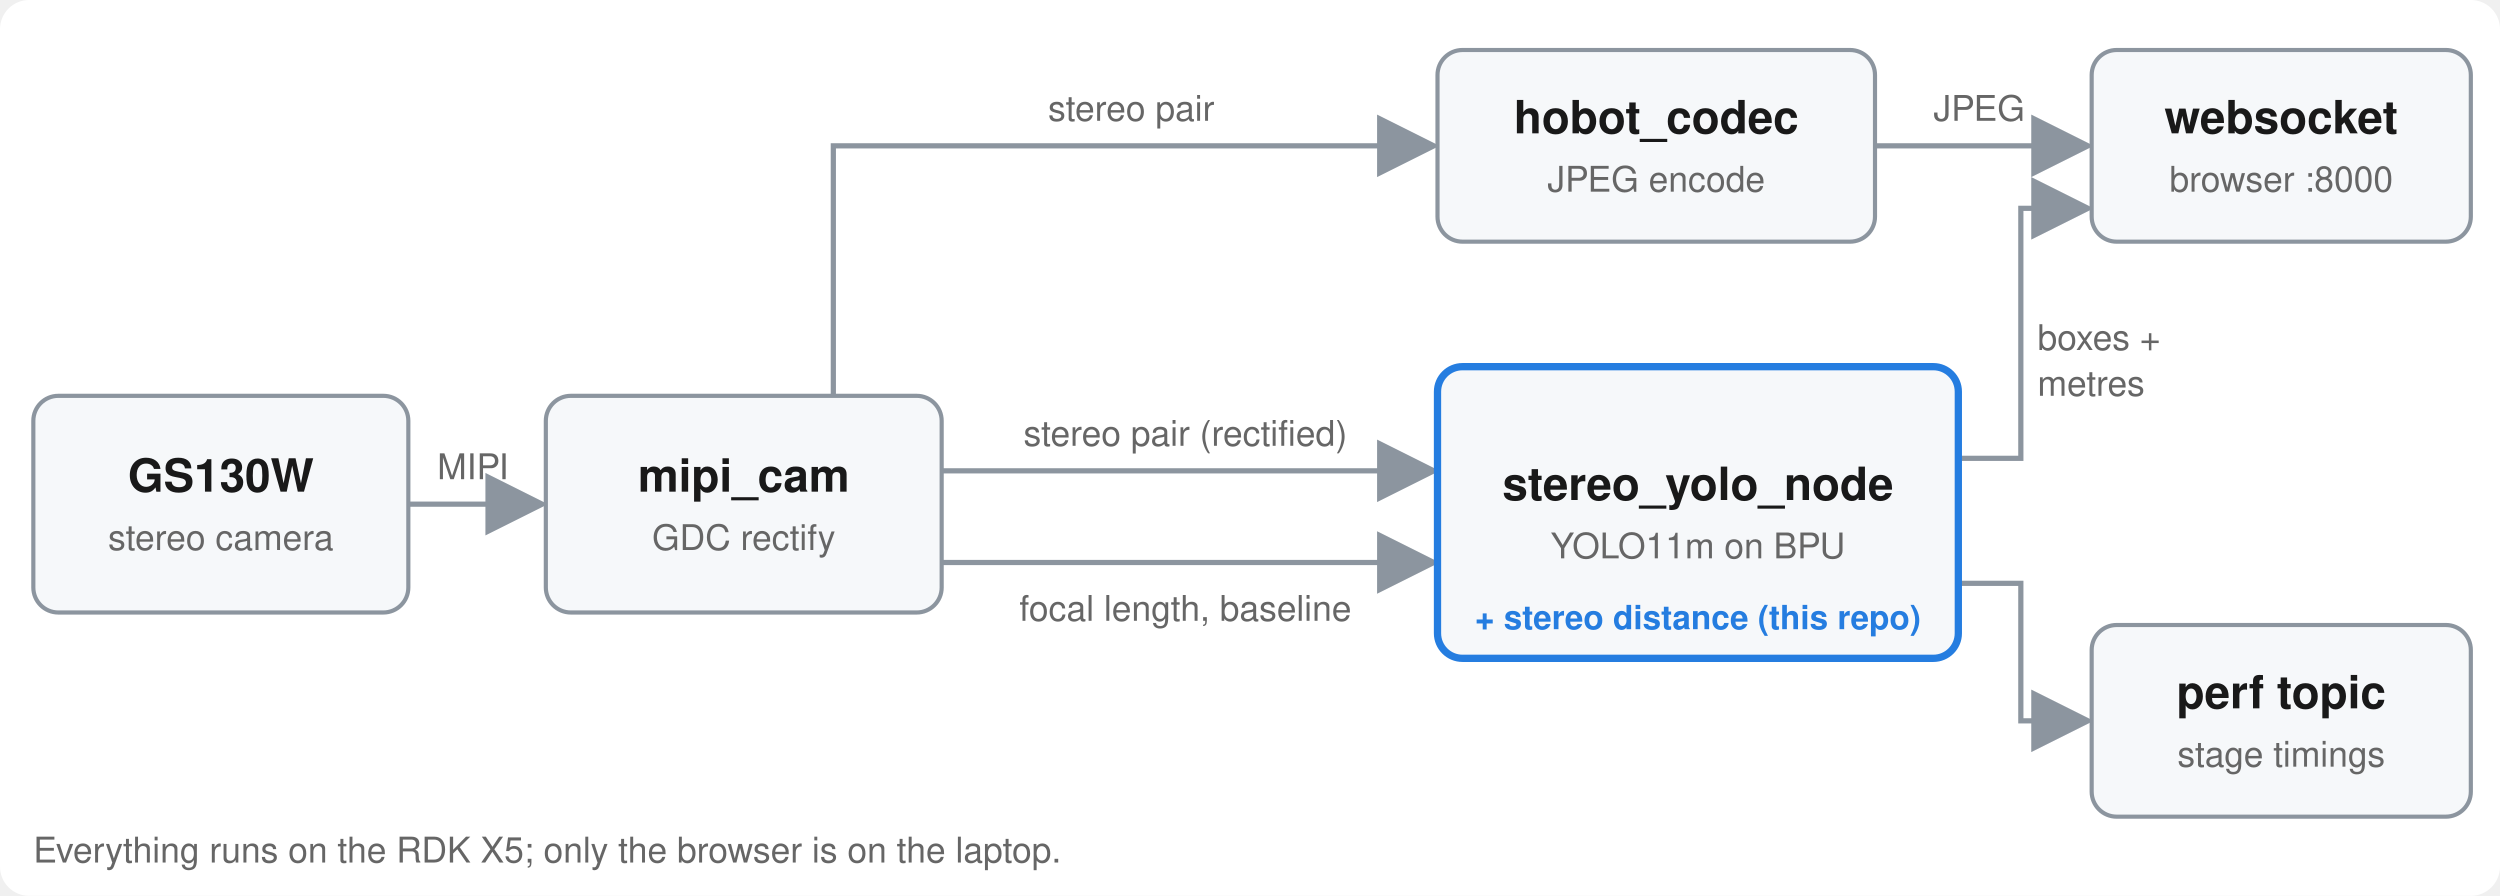
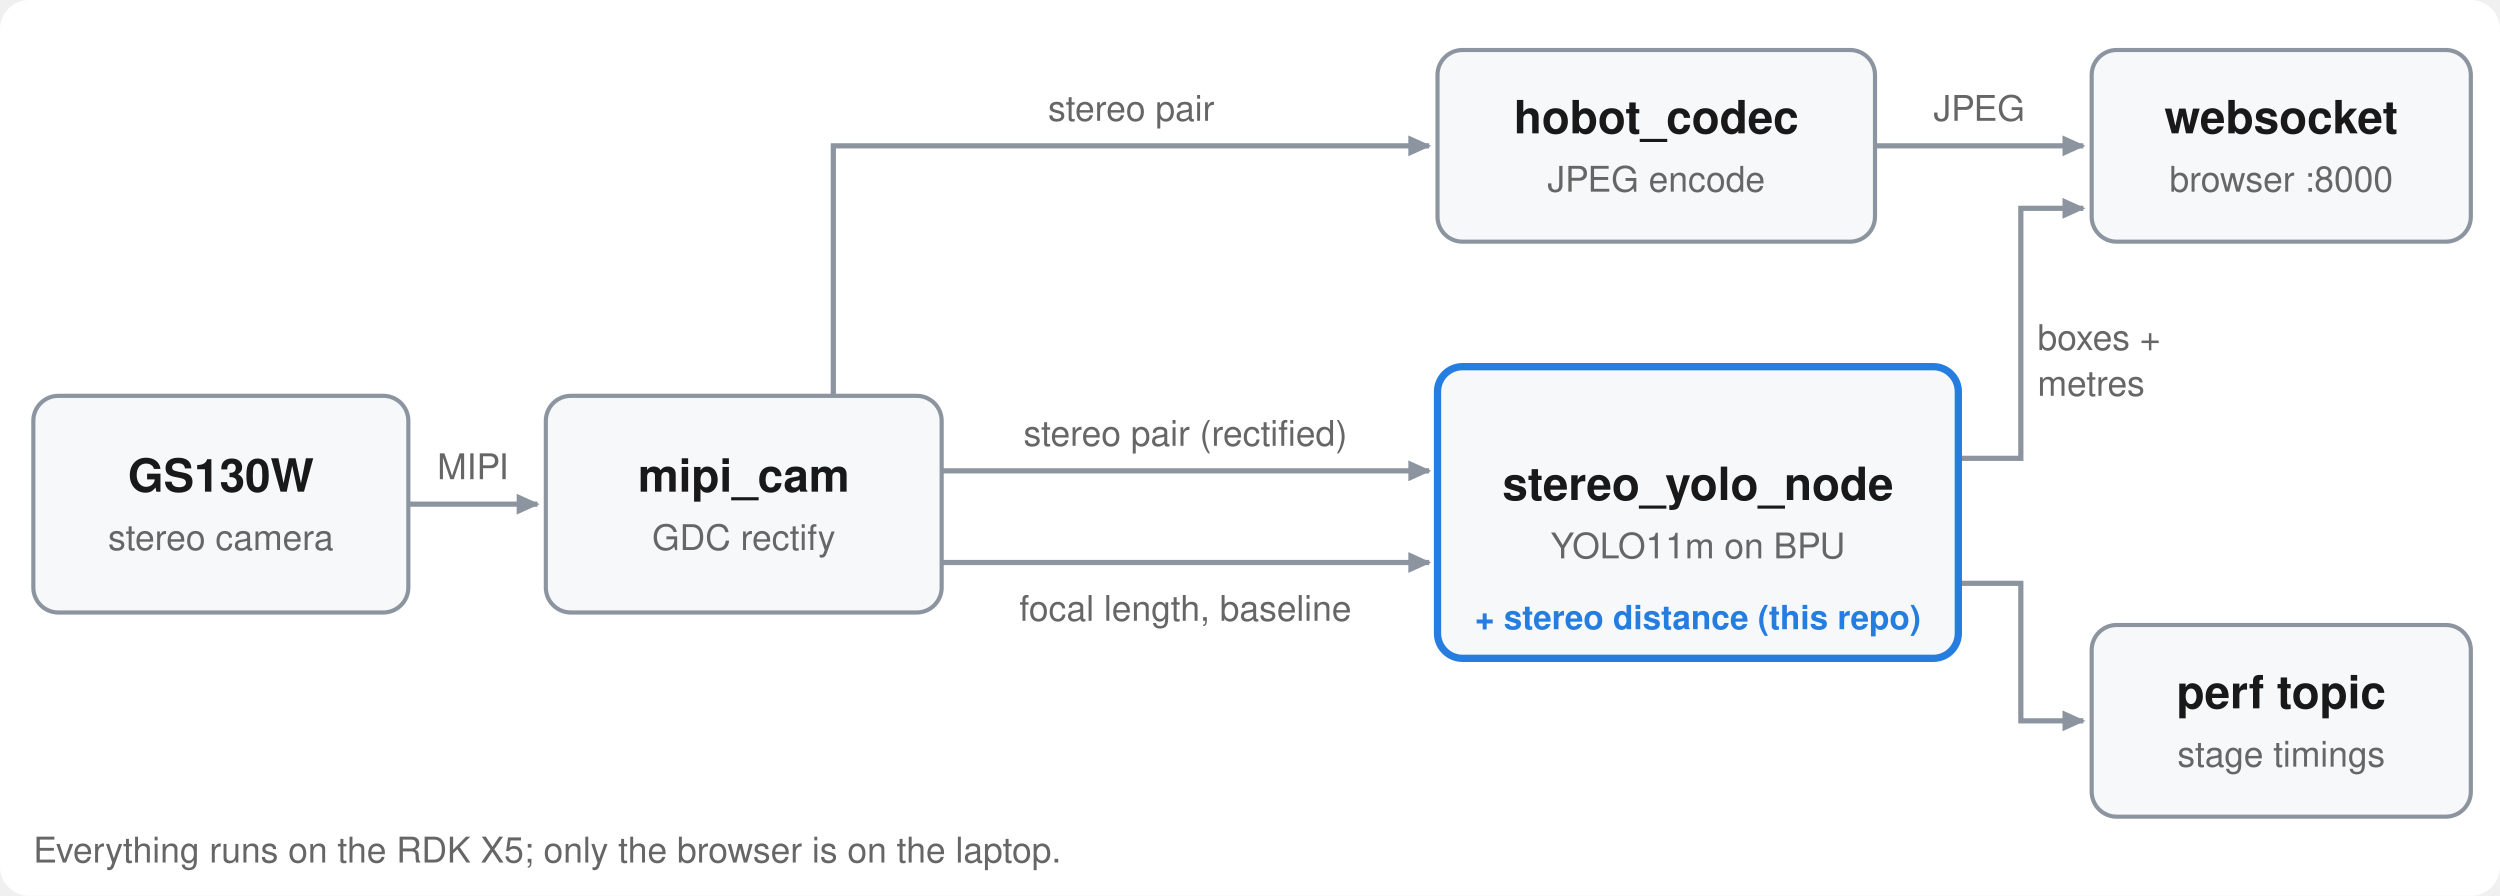
<svg xmlns="http://www.w3.org/2000/svg" width="1200" height="430" viewBox="0 0 1200 430" font-family="-apple-system,Segoe UI,Helvetica,Arial,sans-serif">
  <rect width="1200" height="430" rx="14" fill="#ffffff" />
  <defs>
-     <marker id="a" markerWidth="12" markerHeight="12" refX="10" refY="6" orient="auto">
-       <path d="M0,0 L12,6 L0,12 z" fill="#8c959f" />
+     <marker id="a" markerUnits="userSpaceOnUse" markerWidth="11" markerHeight="10" refX="10" refY="5" orient="auto">
+       <path d="M0,0 L11,5 L0,10 z" fill="#8c959f" />
    </marker>
  </defs>
  <path d="M196,242 L258,242" fill="none" stroke="#8c959f" stroke-width="2.5" marker-end="url(#a)" />
  <text x="227" y="230" font-size="17" fill="#666666" text-anchor="middle">MIPI</text>
  <path d="M452,226 L686,226" fill="none" stroke="#8c959f" stroke-width="2.5" marker-end="url(#a)" />
  <text x="569" y="214" font-size="17" fill="#666666" text-anchor="middle">stereo pair (rectified)</text>
  <path d="M452,270 L686,270" fill="none" stroke="#8c959f" stroke-width="2.5" marker-end="url(#a)" />
  <text x="569" y="298" font-size="17" fill="#666666" text-anchor="middle">focal length, baseline</text>
  <path d="M400,190 L400,70 L686,70" fill="none" stroke="#8c959f" stroke-width="2.5" marker-end="url(#a)" />
  <text x="543" y="58" font-size="17" fill="#666666" text-anchor="middle">stereo pair</text>
  <path d="M900,70 L1000,70" fill="none" stroke="#8c959f" stroke-width="2.5" marker-end="url(#a)" />
  <text x="950" y="58" font-size="17" fill="#666666" text-anchor="middle">JPEG</text>
  <path d="M940,220 L970,220 L970,100 L1000,100" fill="none" stroke="#8c959f" stroke-width="2.5" marker-end="url(#a)" />
  <text x="978" y="168" font-size="17" fill="#666666">boxes +</text>
  <text x="978" y="190" font-size="17" fill="#666666">metres</text>
  <path d="M940,280 L970,280 L970,346 L1000,346" fill="none" stroke="#8c959f" stroke-width="2.5" marker-end="url(#a)" />
  <rect x="16" y="190" width="180" height="104" rx="12" fill="#f6f8fa" stroke="#8c959f" stroke-width="2" />
  <text x="106.0" y="236.0" font-size="22" font-weight="600" fill="#191919" text-anchor="middle">GS130W</text>
  <text x="106.0" y="264.0" font-size="17" fill="#666666" text-anchor="middle">stereo camera</text>
  <rect x="262" y="190" width="190" height="104" rx="12" fill="#f6f8fa" stroke="#8c959f" stroke-width="2" />
  <text x="357.0" y="236.0" font-size="22" font-weight="600" fill="#191919" text-anchor="middle">mipi_cam</text>
  <text x="357.0" y="264.0" font-size="17" fill="#666666" text-anchor="middle">GDC rectify</text>
  <rect x="690" y="24" width="210" height="92" rx="12" fill="#f6f8fa" stroke="#8c959f" stroke-width="2" />
  <text x="795.0" y="64.0" font-size="22" font-weight="600" fill="#191919" text-anchor="middle">hobot_codec</text>
  <text x="795.0" y="92.0" font-size="17" fill="#666666" text-anchor="middle">JPEG encode</text>
  <rect x="690" y="176" width="250" height="140" rx="12" fill="#f6f8fa" stroke="#257de0" stroke-width="3.5" />
  <text x="815.0" y="240.0" font-size="22" font-weight="600" fill="#191919" text-anchor="middle">stereo_yolo_node</text>
  <text x="815.0" y="268.0" font-size="17" fill="#666666" text-anchor="middle">YOLO11m on BPU</text>
  <text x="815.0" y="302" font-size="16" font-weight="700" fill="#257de0" text-anchor="middle">+ stereo distance (this repo)</text>
  <rect x="1004" y="24" width="182" height="92" rx="12" fill="#f6f8fa" stroke="#8c959f" stroke-width="2" />
  <text x="1095.0" y="64.0" font-size="22" font-weight="600" fill="#191919" text-anchor="middle">websocket</text>
  <text x="1095.0" y="92.0" font-size="17" fill="#666666" text-anchor="middle">browser :8000</text>
  <rect x="1004" y="300" width="182" height="92" rx="12" fill="#f6f8fa" stroke="#8c959f" stroke-width="2" />
  <text x="1095.0" y="340.0" font-size="22" font-weight="600" fill="#191919" text-anchor="middle">perf topic</text>
  <text x="1095.0" y="368.0" font-size="17" fill="#666666" text-anchor="middle">stage timings</text>
  <text x="16" y="414" font-size="17" fill="#666666">Everything runs on the RDK X5; only the browser is on the laptop.</text>
</svg>
